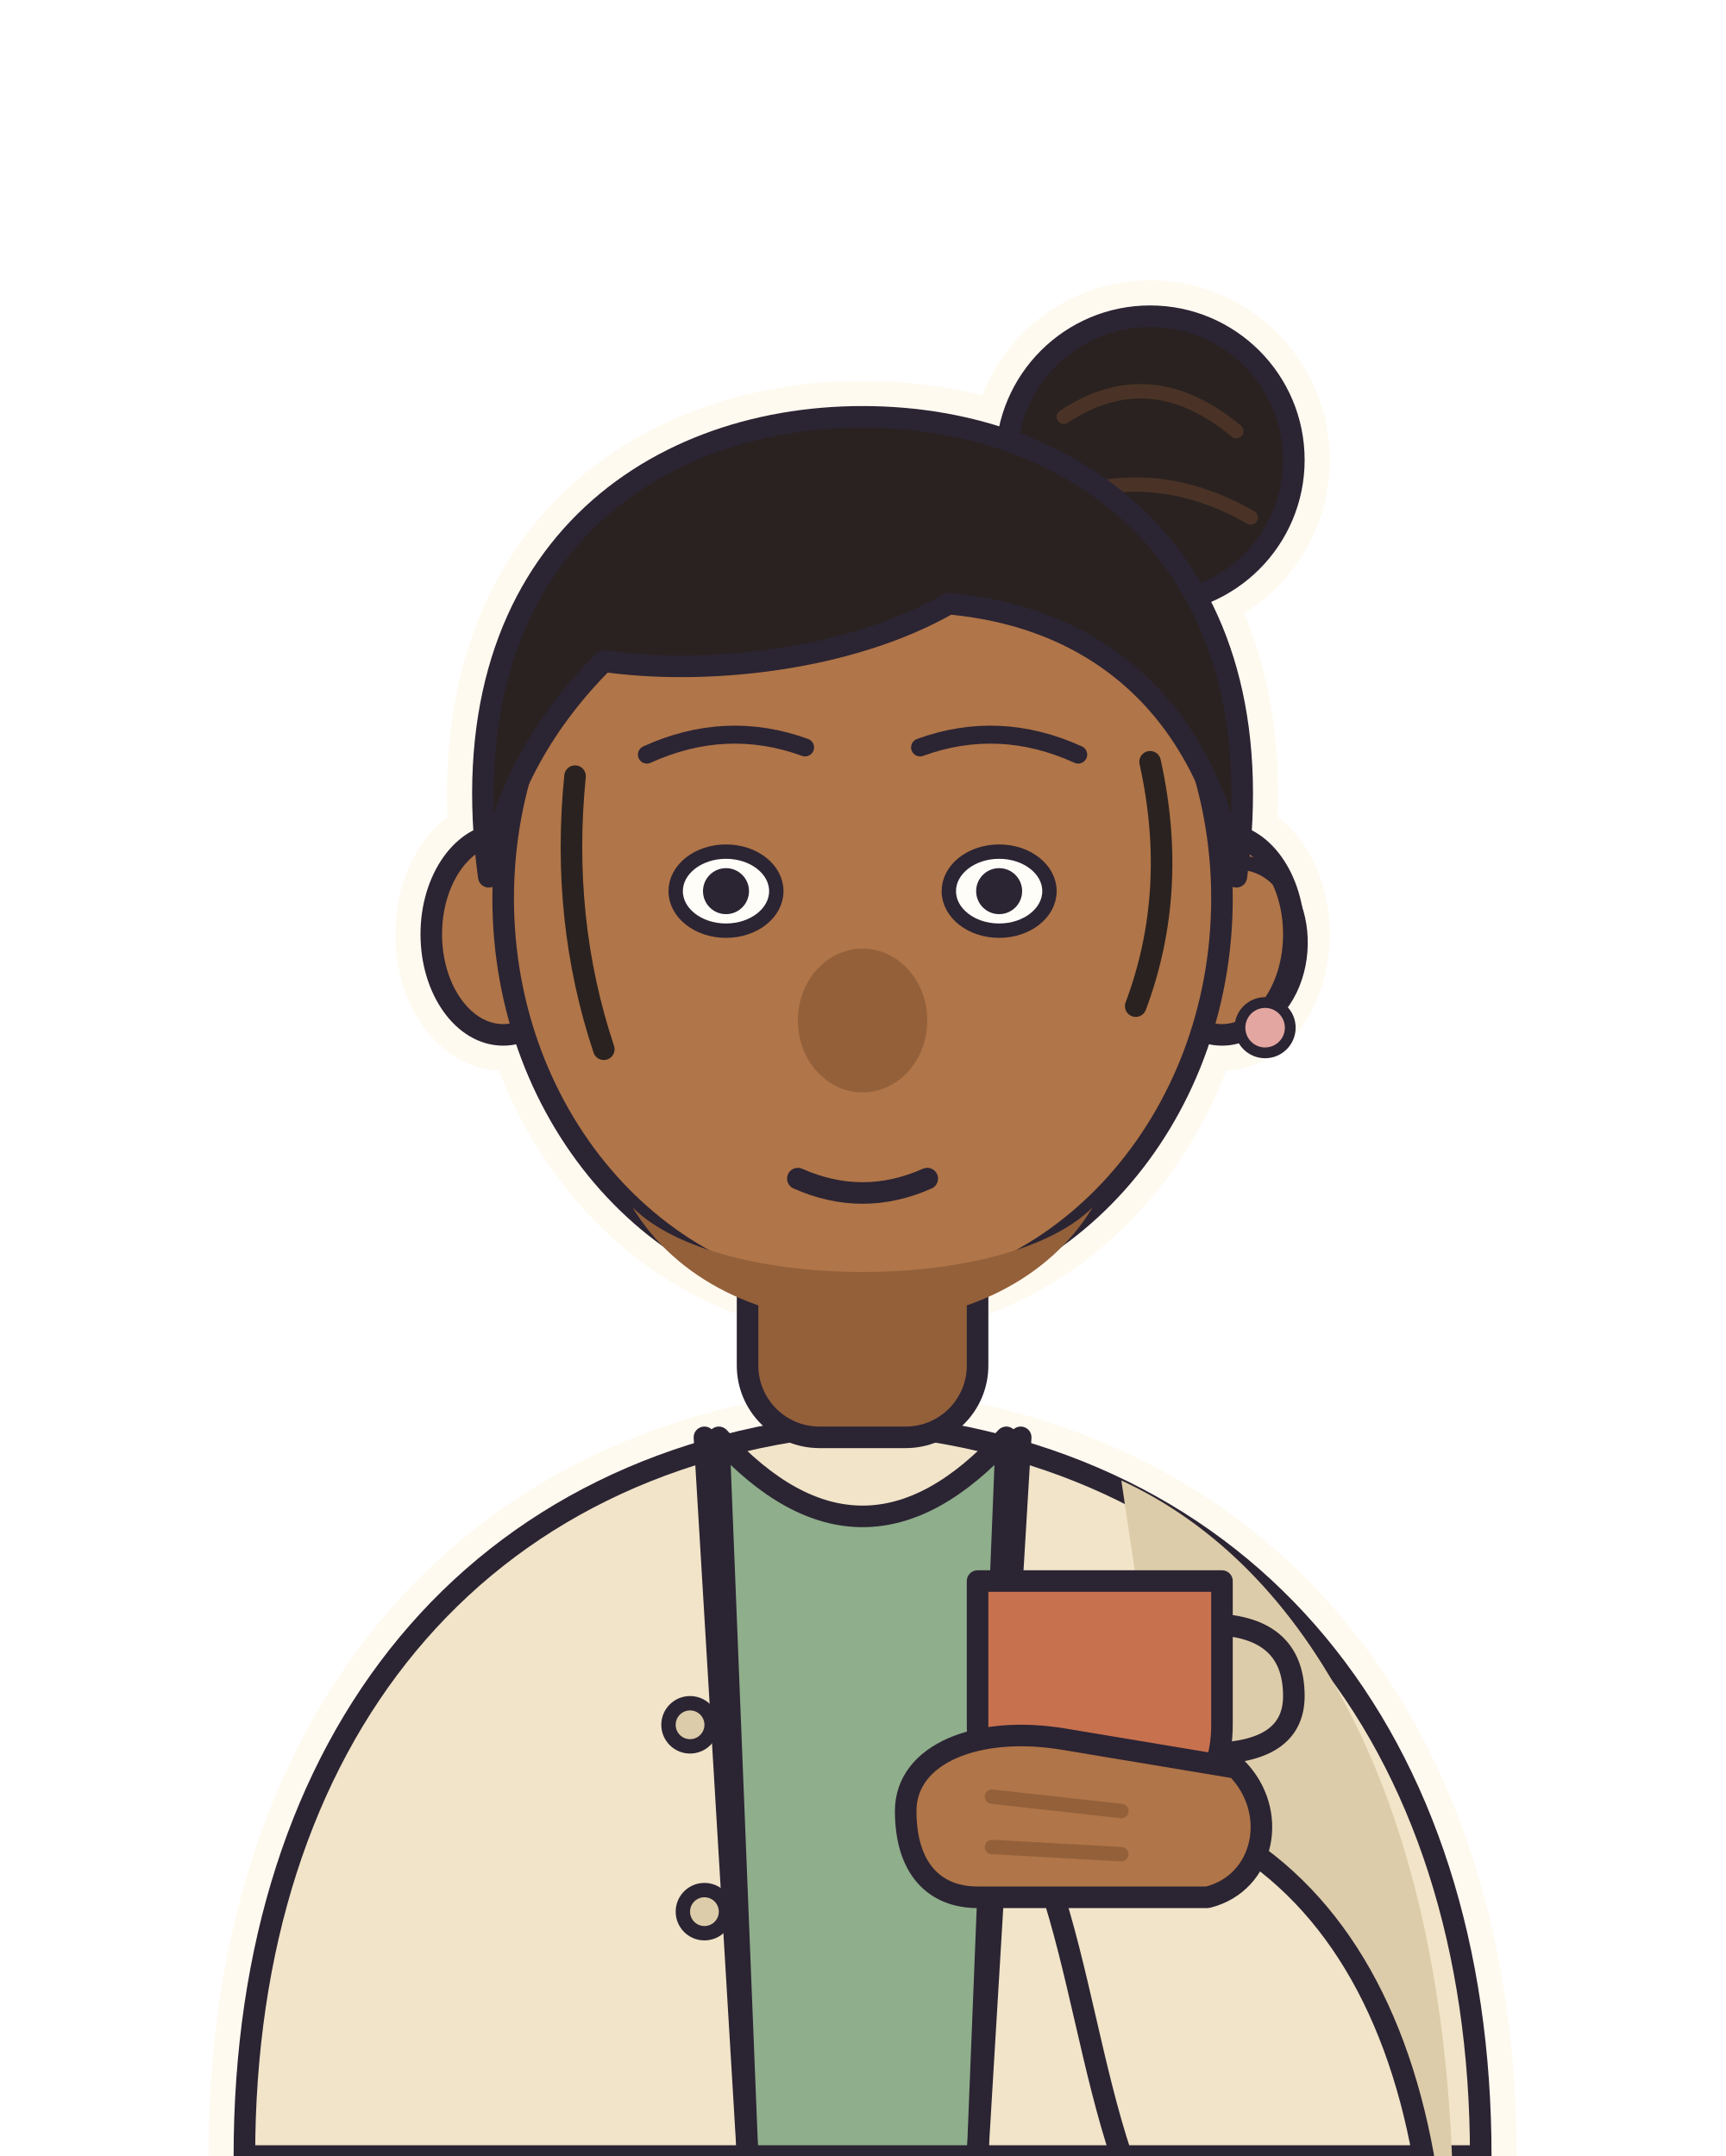
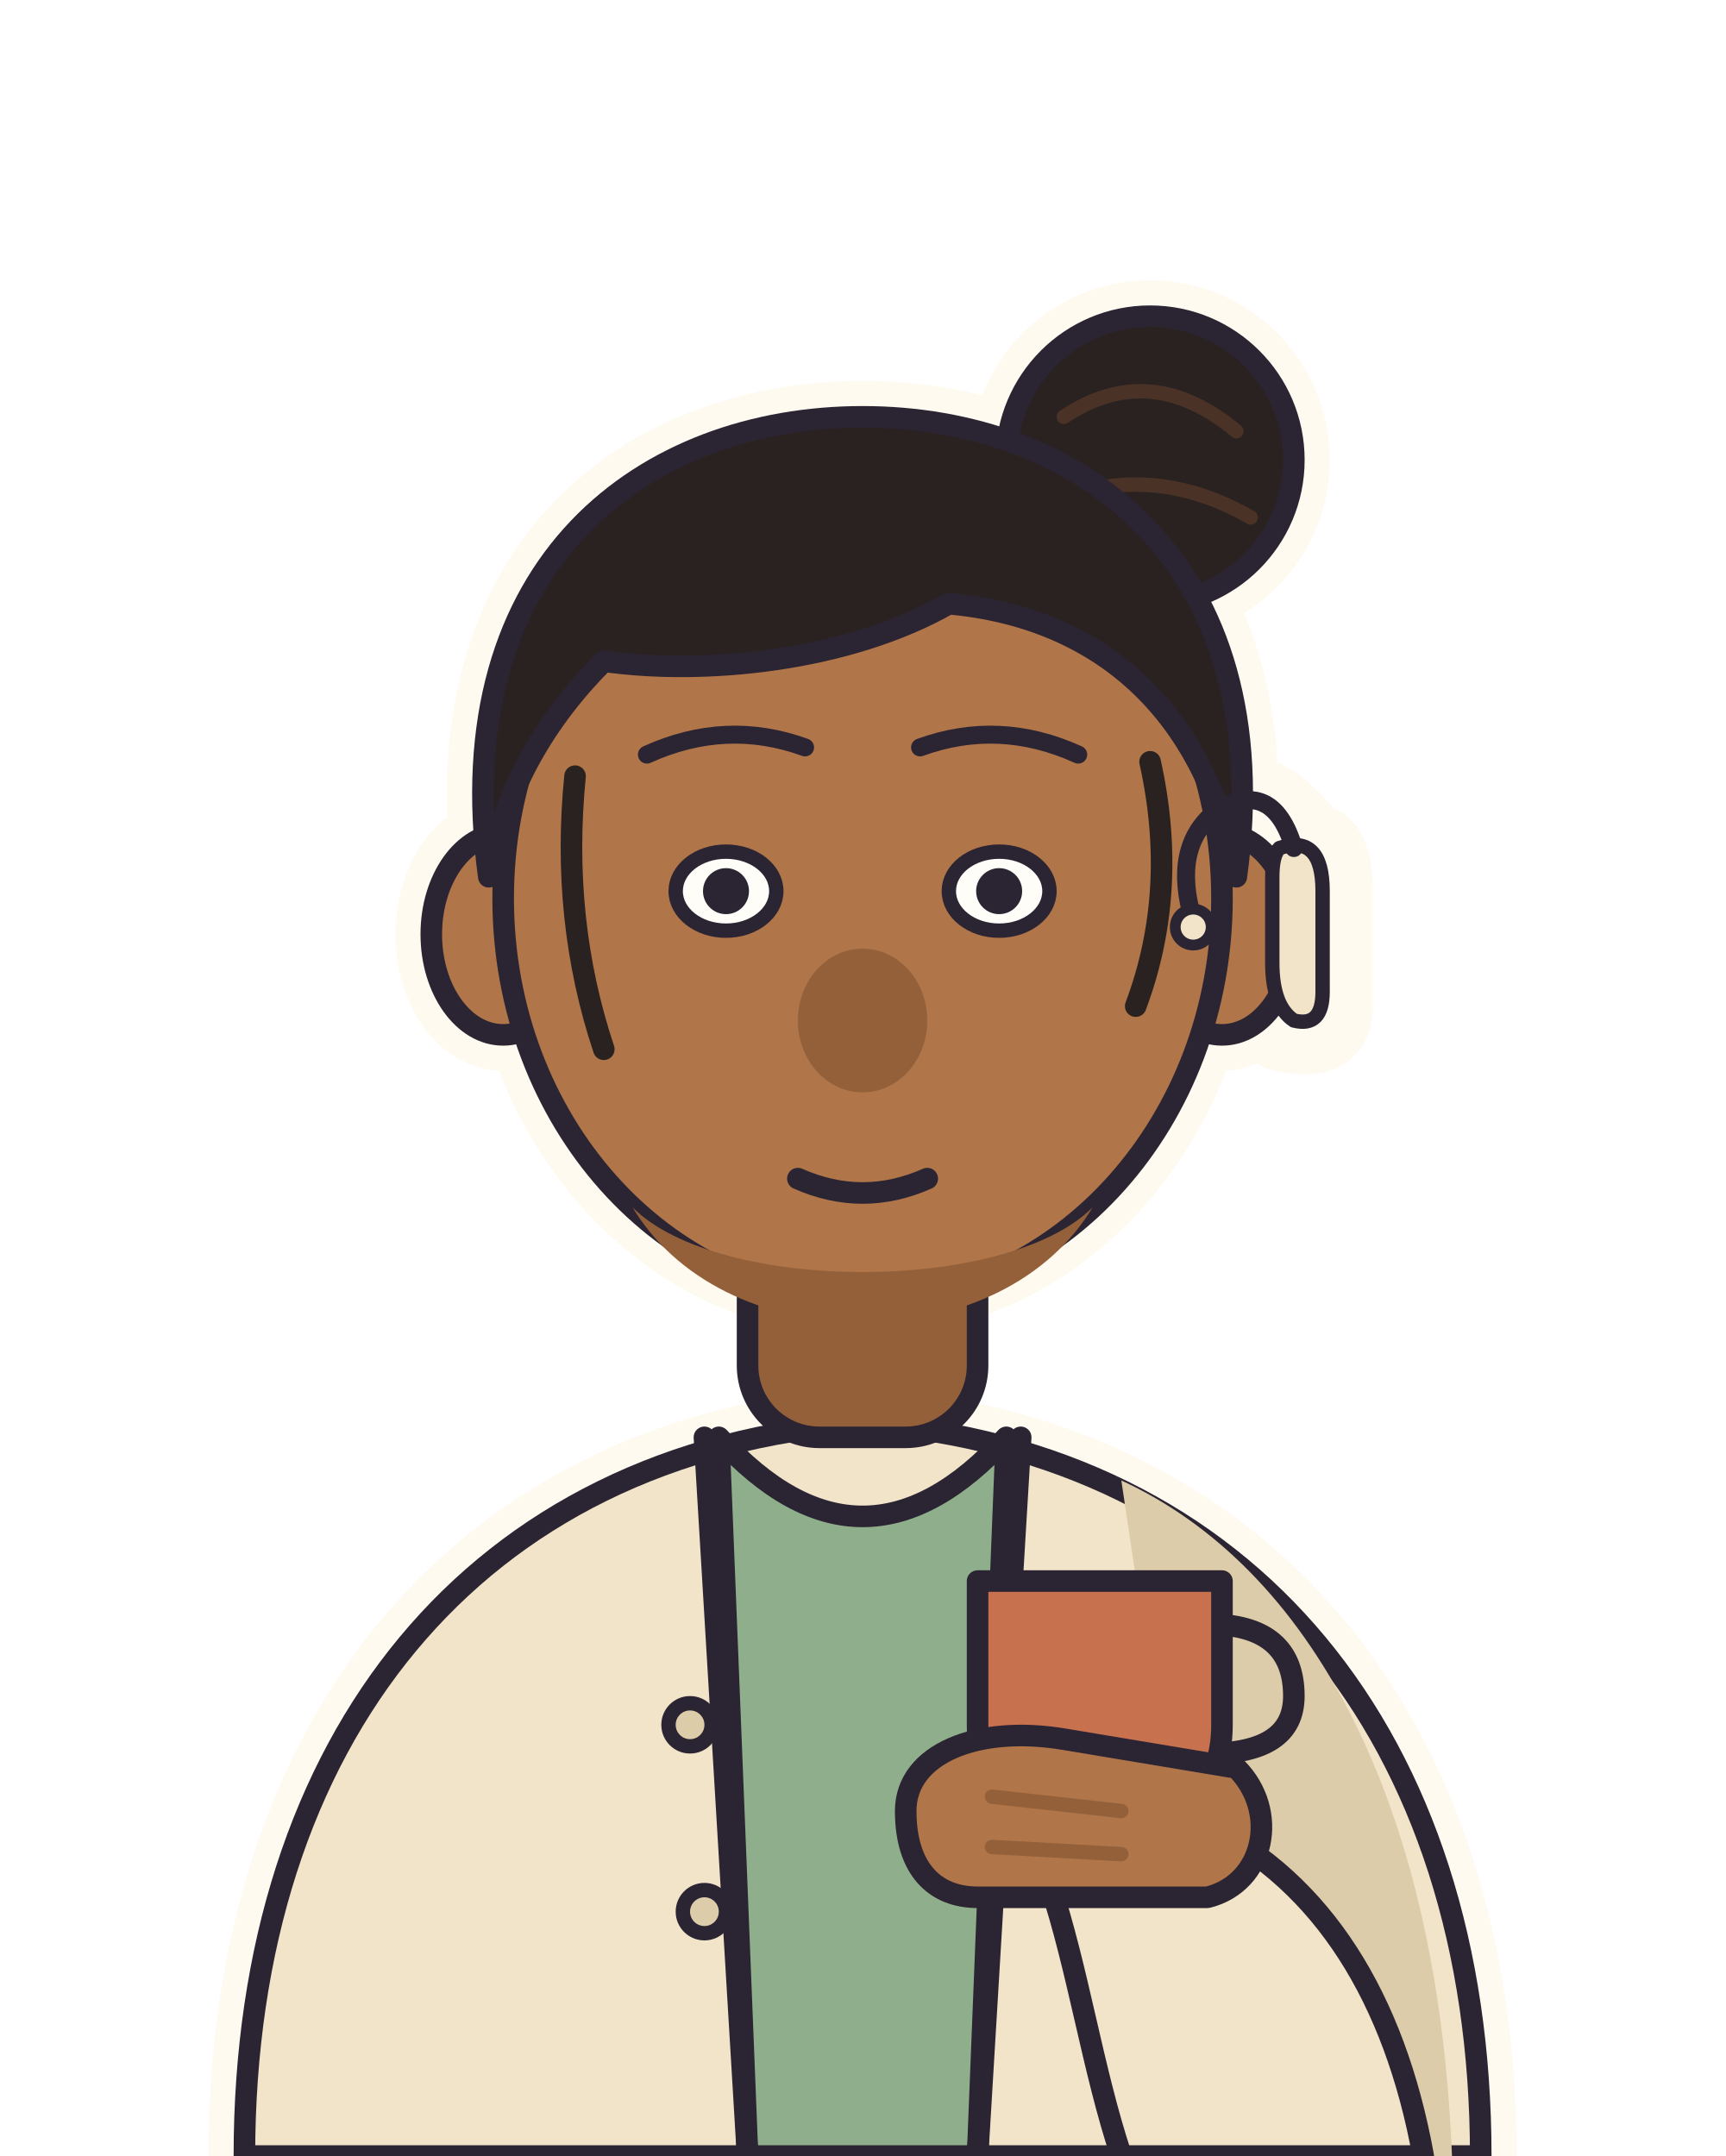
<svg xmlns="http://www.w3.org/2000/svg" viewBox="0 0 240 300" role="img" aria-labelledby="lu-t">
  <style>.x{display:none}.x-default{display:inline}.x:target{display:inline}.x:target~.x-default{display:none}</style>
  <defs>
-     <path id="lu-sil" d="M34 300C34 242 66 202 120 198C174 202 206 242 206 300ZM70 125a50 56 0 1 0 100 0a50 56 0 1 0 -100 0ZM60 130a10 14 0 1 0 20 0a10 14 0 1 0 -20 0ZM160 130a10 14 0 1 0 20 0a10 14 0 1 0 -20 0ZM68 122C62 78 90 58 120 58C150 58 178 78 172 122C168 100 154 86 132 84C118 92 98 94 84 92C76 100 70 110 68 122ZM140 64a20 20 0 1 0 40 0a20 20 0 1 0 -40 0Z" />
+     <path id="lu-sil" d="M34 300C34 242 66 202 120 198C174 202 206 242 206 300ZM70 125a50 56 0 1 0 100 0a50 56 0 1 0 -100 0ZM60 130a10 14 0 1 0 20 0a10 14 0 1 0 -20 0ZM160 130a10 14 0 1 0 20 0a10 14 0 1 0 -20 0ZM68 122C62 78 90 58 120 58C150 58 178 78 172 122C168 100 154 86 132 84C118 92 98 94 84 92C76 100 70 110 68 122ZM140 64a20 20 0 1 0 40 0a20 20 0 1 0 -40 0ZM176 120Q186 112 186 124V140Q186 146 178 144ZM166 116Q172 104 182 116L180 122Z" />
  </defs>
  <use href="#lu-sil" fill="#fffaf0" stroke="#fffaf0" stroke-width="10" stroke-linejoin="round" />
  <g stroke="#2b2433" stroke-width="3" stroke-linejoin="round" stroke-linecap="round">
    <path d="M34 300C34 242 66 202 120 198C174 202 206 242 206 300Z" fill="#f1e4c8" />
    <path d="M156 206C182 218 200 250 202 300H170Z" fill="#ddcca9" stroke="none" />
    <rect x="104" y="166" width="32" height="34" rx="10" fill="#93603a" />
    <path d="M100 200Q120 222 140 200L136 300H104Z" fill="#8fae8b" />
    <path d="M98 200L104 300M142 200L136 300" fill="none" />
    <path d="M93 240a3 3 0 1 0 6 0a3 3 0 1 0 -6 0ZM95 266a3 3 0 1 0 6 0a3 3 0 1 0 -6 0Z" fill="#ddcca9" stroke-width="2" />
    <path d="M60 130a10 14 0 1 0 20 0a10 14 0 1 0 -20 0ZM160 130a10 14 0 1 0 20 0a10 14 0 1 0 -20 0Z" fill="#b07548" />
    <path d="M140 64a20 20 0 1 0 40 0a20 20 0 1 0 -40 0Z" fill="#2a2220" />
    <path d="M148 58Q160 50 172 60M146 70Q160 64 174 72" fill="none" stroke="#4a3326" stroke-width="2" />
    <path d="M70 125a50 56 0 1 0 100 0a50 56 0 1 0 -100 0Z" fill="#b07548" />
    <path d="M88 168C100 180 140 180 152 168C146 178 134 184 120 184C106 184 94 178 88 168Z" fill="#93603a" stroke="none" />
    <path d="M68 122C62 78 90 58 120 58C150 58 178 78 172 122C168 100 154 86 132 84C118 92 98 94 84 92C76 100 70 110 68 122Z" fill="#2a2220" />
    <path d="M80 108Q78 128 84 146M160 106Q164 124 158 140" fill="none" stroke="#2a2220" stroke-width="3" />
-     <path d="M172 120C182 120 184 136 176 142" fill="none" stroke-width="2" />
-     <path d="M172.5 143a3.5 3.5 0 1 0 7 0a3.5 3.5 0 1 0 -7 0Z" fill="#e3a6a0" stroke-width="1.5" />
+     <path d="M178 118Q184 116 184 124V138Q184 143 180 142Q177 140 177 134V122Q177 119 178 118Z" fill="#f1e4c8" stroke-width="2" />
+     <path d="M180 118Q177 108 169 113Q163 118 166 128" fill="none" stroke-width="2.5" />
+     <path d="M163.5 129a2.5 2.5 0 1 0 5 0a2.5 2.5 0 1 0 -5 0Z" fill="#f1e4c8" stroke-width="1.5" />
    <path d="M111 142a9 10 0 1 0 18 0a9 10 0 1 0 -18 0Z" fill="#93603a" stroke="none" />
    <path d="M156 300H198C194 278 184 262 168 254L146 262C150 274 152 288 156 300Z" fill="#f1e4c8" />
    <path d="M168 226Q180 226 180 236Q180 244 168 244" fill="none" stroke-width="3" />
    <path d="M136 220H170V240Q170 254 153 254Q136 254 136 240Z" fill="#c8714f" />
    <path d="M126 252C126 244 136 240 148 242L172 246C178 252 176 262 168 264L136 264C130 264 126 260 126 252Z" fill="#b07548" />
    <path d="M138 250L156 252M138 257L156 258" stroke="#93603a" stroke-width="2" />
  </g>
  <g id="x-warm" class="x" stroke="#2b2433" stroke-linecap="round" stroke-linejoin="round" fill="none">
    <path d="M90 102Q101 96 112 100M128 100Q139 96 150 102" stroke-width="2.5" />
    <path d="M94 127Q101 119 108 127M132 127Q139 119 146 127" stroke-width="3" />
    <path d="M106 162Q120 174 134 162" stroke-width="3" />
    <path d="M83 148a7 4 0 1 0 14 0a7 4 0 1 0 -14 0ZM143 148a7 4 0 1 0 14 0a7 4 0 1 0 -14 0Z" fill="#c98468" stroke="none" opacity=".6" />
  </g>
  <g id="x-thinking" class="x" stroke="#2b2433" stroke-linecap="round" stroke-linejoin="round" fill="none">
    <path d="M90 98Q101 89 112 96M128 105Q139 104 150 105" stroke-width="2.5" />
    <path d="M94 124a7 5.5 0 1 0 14 0a7 5.5 0 1 0 -14 0ZM132 124a7 5.5 0 1 0 14 0a7 5.5 0 1 0 -14 0Z" fill="#fffdf8" stroke-width="2" />
    <path d="M100.8 121a3.2 3.2 0 1 0 6.4 0a3.2 3.2 0 1 0 -6.4 0ZM138.8 121a3.2 3.2 0 1 0 6.4 0a3.2 3.2 0 1 0 -6.4 0Z" fill="#2b2433" stroke="none" />
    <path d="M117 166L131 163" stroke-width="3" />
    <g transform="matrix(-1 0 0 1 240 0)">
      <path d="M146 300H196C188 260 172 224 156 204C150 198 140 196 132 198Z" fill="#f1e4c8" stroke-width="3" />
      <path d="M108 192C108 180 118 176 128 178L142 184C148 190 146 200 138 202L118 202C112 202 108 198 108 192Z" fill="#b07548" stroke-width="3" />
      <path d="M118 186L132 188M118 194L132 195" stroke="#93603a" stroke-width="2" />
    </g>
  </g>
  <g id="x-relieved" class="x" stroke="#2b2433" stroke-linecap="round" stroke-linejoin="round" fill="none">
    <path d="M90 100Q101 95 112 100M128 100Q139 95 150 100" stroke-width="2.5" />
    <path d="M94 123Q101 130 108 123M132 123Q139 130 146 123" stroke-width="3" />
    <path d="M109 163Q120 170 131 163" stroke-width="3" />
    <path d="M40 300C44 272 66 252 100 244L108 264C90 272 80 286 80 300Z" fill="#f1e4c8" stroke-width="3" />
    <path d="M98 240C108 232 128 236 136 244C140 252 134 262 124 262L106 262C96 258 92 246 98 240Z" fill="#b07548" stroke-width="3" />
    <path d="M110 246L130 248M108 254L128 256" stroke="#93603a" stroke-width="2" />
  </g>
  <g id="x-calm-phone-ear" class="x" stroke="#2b2433" stroke-linecap="round" stroke-linejoin="round" fill="none">
    <path d="M90 105Q101 100 112 104M128 104Q139 100 150 105" stroke-width="2.5" />
    <path d="M94 124a7 5.5 0 1 0 14 0a7 5.5 0 1 0 -14 0ZM132 124a7 5.5 0 1 0 14 0a7 5.5 0 1 0 -14 0Z" fill="#fffdf8" stroke-width="2" />
    <path d="M97.8 124a3.2 3.2 0 1 0 6.4 0a3.2 3.2 0 1 0 -6.4 0ZM135.8 124a3.2 3.2 0 1 0 6.4 0a3.2 3.2 0 1 0 -6.4 0Z" fill="#2b2433" stroke="none" />
    <path d="M111 164Q120 168 129 164" stroke-width="3" />
    <path d="M40 300C36 254 46 206 70 172L92 180C80 208 76 256 78 300Z" fill="#fffaf0" stroke="#fffaf0" stroke-width="13" />
    <g transform="translate(8 12) rotate(-15 67 120)">
      <path d="M57 104a6 6 0 0 1 6-6h8a6 6 0 0 1 6 6v32a6 6 0 0 1-6 6h-8a6 6 0 0 1-6-6ZM52 150C48 136 56 126 68 126C78 128 82 140 78 152C74 164 56 164 52 150Z" fill="#fffaf0" stroke="#fffaf0" stroke-width="13" />
    </g>
    <path d="M40 300C36 254 46 206 70 172L92 180C80 208 76 256 78 300Z" fill="#f1e4c8" stroke-width="3" />
    <g transform="translate(8 12) rotate(-15 67 120)">
      <path d="M57 104a6 6 0 0 1 6-6h8a6 6 0 0 1 6 6v32a6 6 0 0 1-6 6h-8a6 6 0 0 1-6-6Z" fill="#5d6672" stroke-width="3" />
      <path d="M52 150C48 136 56 126 68 126C78 128 82 140 78 152C74 164 56 164 52 150Z" fill="#b07548" stroke-width="3" />
    </g>
  </g>
  <g id="x-calm" class="x x-default" stroke="#2b2433" stroke-linecap="round" stroke-linejoin="round" fill="none">
    <path d="M90 105Q101 100 112 104M128 104Q139 100 150 105" stroke-width="2.5" />
    <path d="M94 124a7 5.5 0 1 0 14 0a7 5.5 0 1 0 -14 0ZM132 124a7 5.5 0 1 0 14 0a7 5.5 0 1 0 -14 0Z" fill="#fffdf8" stroke-width="2" />
    <path d="M97.8 124a3.2 3.2 0 1 0 6.4 0a3.2 3.2 0 1 0 -6.4 0ZM135.8 124a3.2 3.2 0 1 0 6.4 0a3.2 3.2 0 1 0 -6.4 0Z" fill="#2b2433" stroke="none" />
    <path d="M111 164Q120 168 129 164" stroke-width="3" />
  </g>
</svg>
